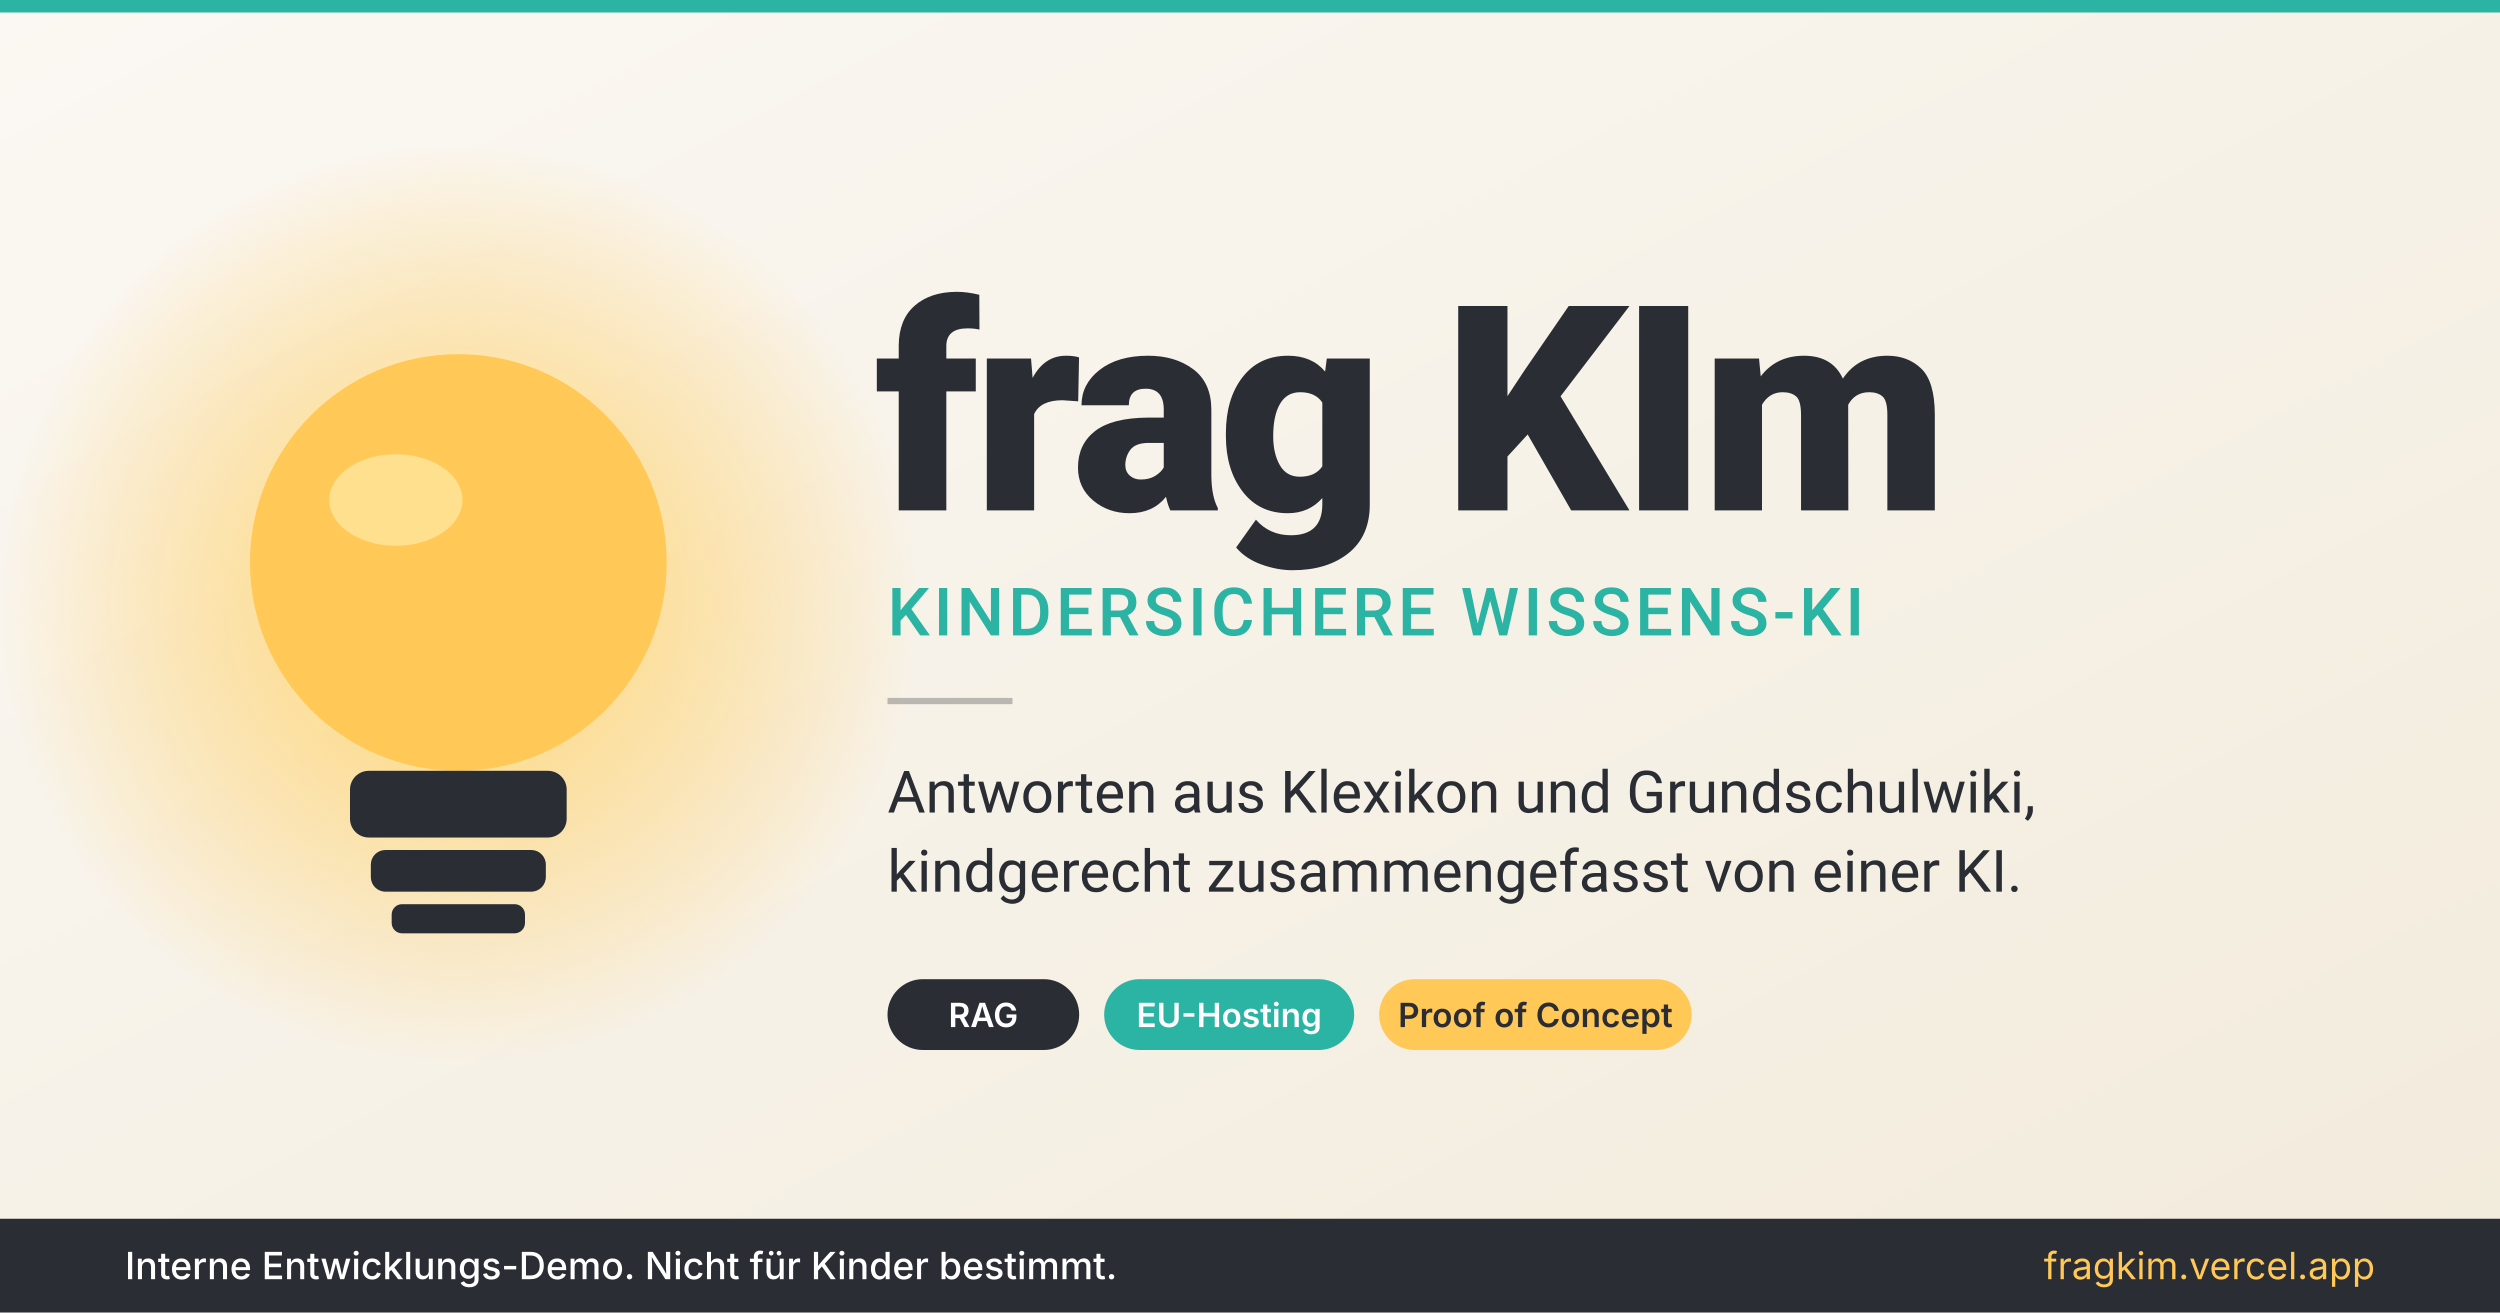
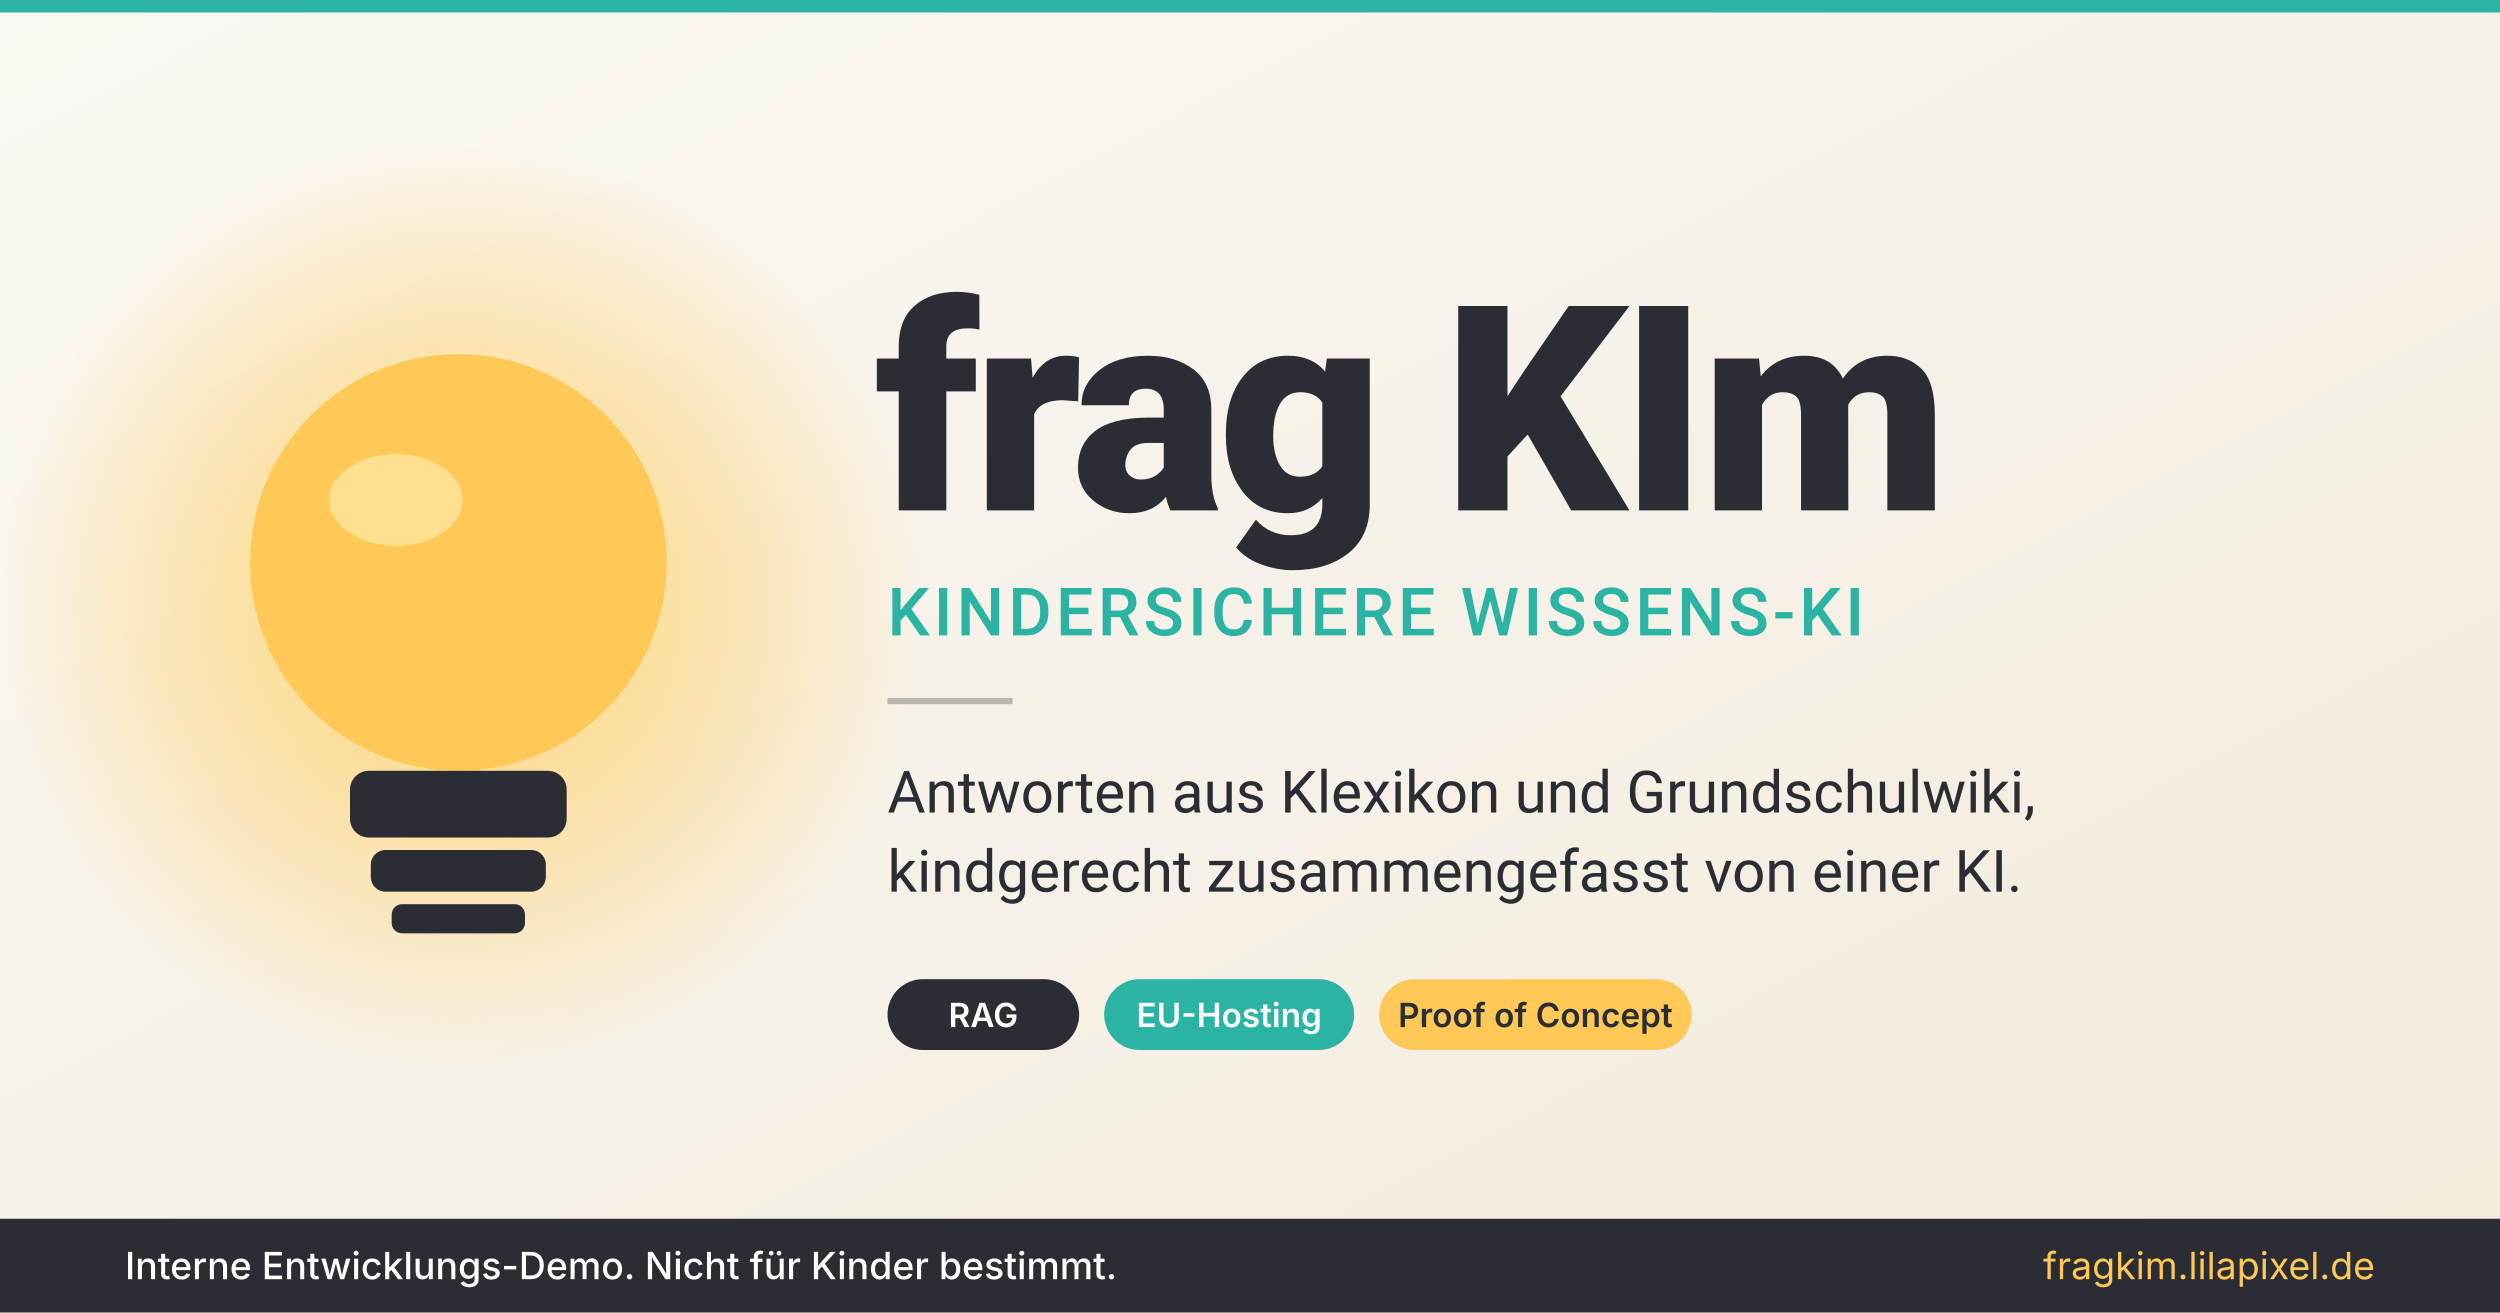
<svg xmlns="http://www.w3.org/2000/svg" viewBox="0 0 1200 630" width="1200" height="630">
  <defs>
    <linearGradient id="bg" x1="0" y1="0" x2="1" y2="1">
      <stop offset="0%" stop-color="#FBF8F3" />
      <stop offset="100%" stop-color="#F2EBDC" />
    </linearGradient>
    <radialGradient id="glow" cx="50%" cy="50%" r="50%">
      <stop offset="0%" stop-color="#FFD978" />
      <stop offset="100%" stop-color="#FFC857" stop-opacity="0" />
    </radialGradient>
  </defs>
  <rect width="1200" height="630" fill="url(#bg)" />
  <rect x="0" y="0" width="1200" height="6" fill="#2bb3a3" />
  <circle cx="220" cy="290" r="220" fill="url(#glow)" />
  <g transform="translate(120, 170)">
    <circle cx="100" cy="100" r="100" fill="#FFC857" />
    <ellipse cx="70" cy="70" rx="32" ry="22" fill="#FFE9A6" opacity="0.7" />
    <rect x="48" y="200" width="104" height="32" rx="9" fill="#2A2D34" />
    <rect x="58" y="238" width="84" height="20" rx="7" fill="#2A2D34" />
    <rect x="68" y="264" width="64" height="14" rx="5" fill="#2A2D34" />
  </g>
  <g transform="translate(420, 0)">
    <text x="0" y="245" font-family="-apple-system, BlinkMacSystemFont, 'Segoe UI', Roboto, sans-serif" font-size="138" font-weight="800" fill="#2A2D34" letter-spacing="-3">
      frag KIm
    </text>
    <text x="6" y="305" font-family="-apple-system, BlinkMacSystemFont, 'Segoe UI', Roboto, sans-serif" font-size="32" font-weight="500" fill="#2bb3a3" letter-spacing="2">
      KINDERSICHERE WISSENS-KI
    </text>
    <rect x="6" y="335" width="60" height="3" fill="#2A2D34" opacity="0.3" />
    <text x="6" y="390" font-family="-apple-system, BlinkMacSystemFont, 'Segoe UI', Roboto, sans-serif" font-size="28" font-weight="400" fill="#2A2D34">
      Antworten aus Klexikon und Grundschulwiki,
    </text>
    <text x="6" y="428" font-family="-apple-system, BlinkMacSystemFont, 'Segoe UI', Roboto, sans-serif" font-size="28" font-weight="400" fill="#2A2D34">
      kindgerecht zusammengefasst von einer KI.
    </text>
    <g transform="translate(6, 470)">
      <g>
        <rect x="0" y="0" width="92" height="34" rx="17" fill="#2A2D34" />
        <text x="46" y="23" font-family="-apple-system, sans-serif" font-size="16" font-weight="600" fill="#FFFFFF" text-anchor="middle">RAG</text>
      </g>
      <g transform="translate(104,0)">
        <rect x="0" y="0" width="120" height="34" rx="17" fill="#2bb3a3" />
        <text x="60" y="23" font-family="-apple-system, sans-serif" font-size="16" font-weight="600" fill="#FFFFFF" text-anchor="middle">EU-Hosting</text>
      </g>
      <g transform="translate(236,0)">
        <rect x="0" y="0" width="150" height="34" rx="17" fill="#FFC857" />
        <text x="75" y="23" font-family="-apple-system, sans-serif" font-size="16" font-weight="600" fill="#2A2D34" text-anchor="middle">Proof of Concept</text>
      </g>
    </g>
  </g>
  <rect x="0" y="585" width="1200" height="45" fill="#2A2D34" />
  <text x="60" y="614" font-family="-apple-system, BlinkMacSystemFont, sans-serif" font-size="18" font-weight="500" fill="#FFFFFF">
    Interne Entwicklungs-Demo. Nicht für Kinder bestimmt.
  </text>
  <text x="1140" y="614" font-family="-apple-system, BlinkMacSystemFont, sans-serif" font-size="18" font-weight="400" fill="#FFC857" text-anchor="end">
-     fragkim.vercel.app
+     fragkim.lilapixel.de
  </text>
</svg>
